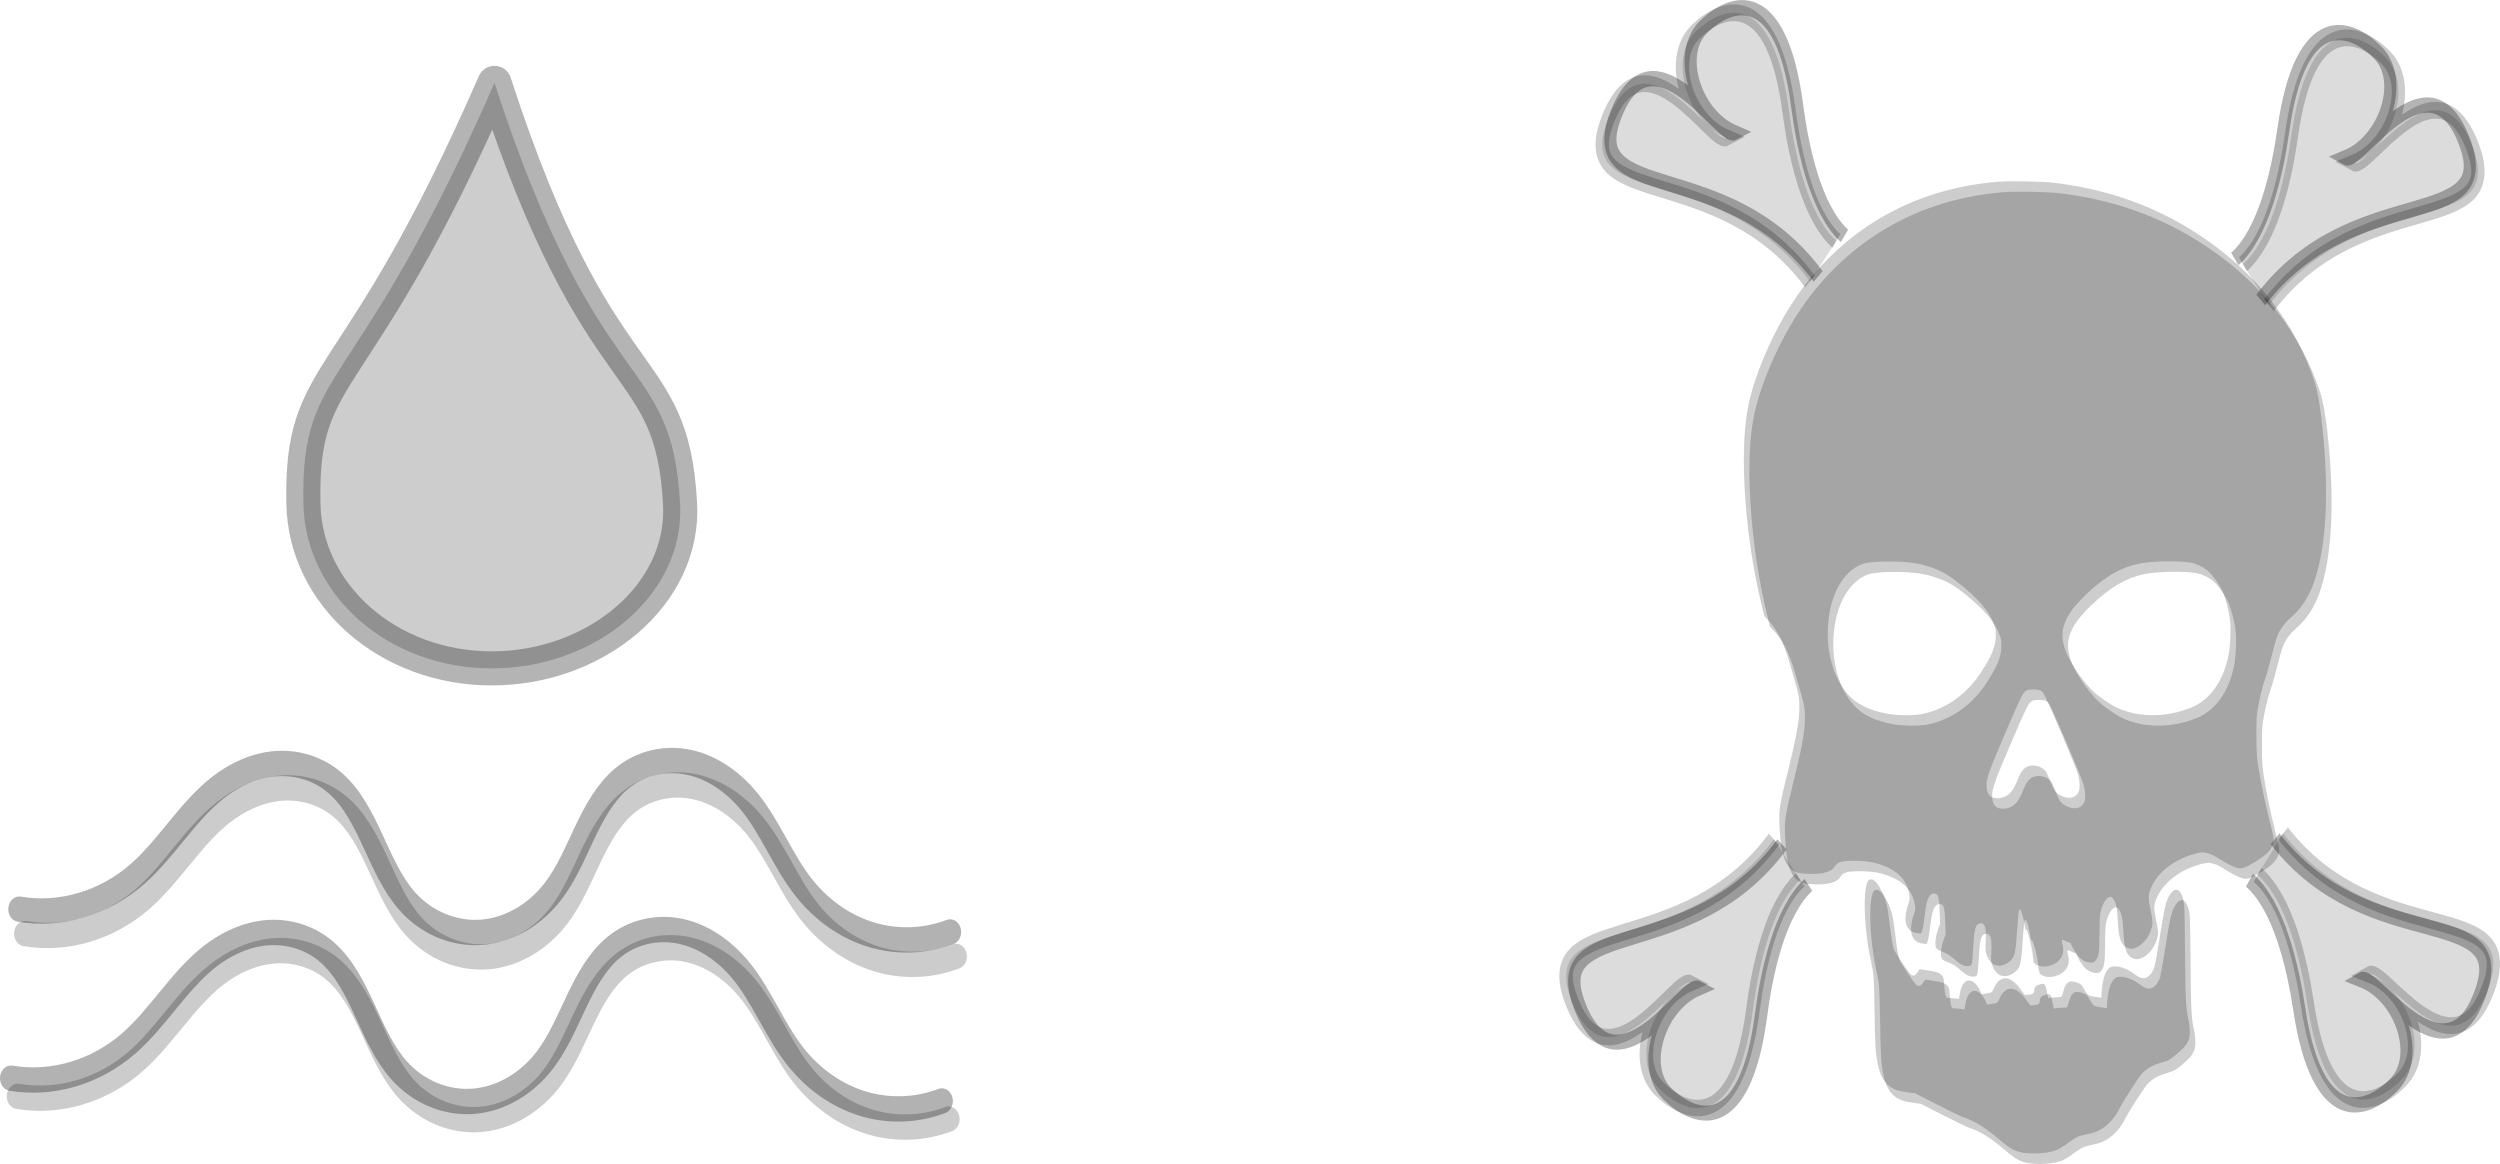
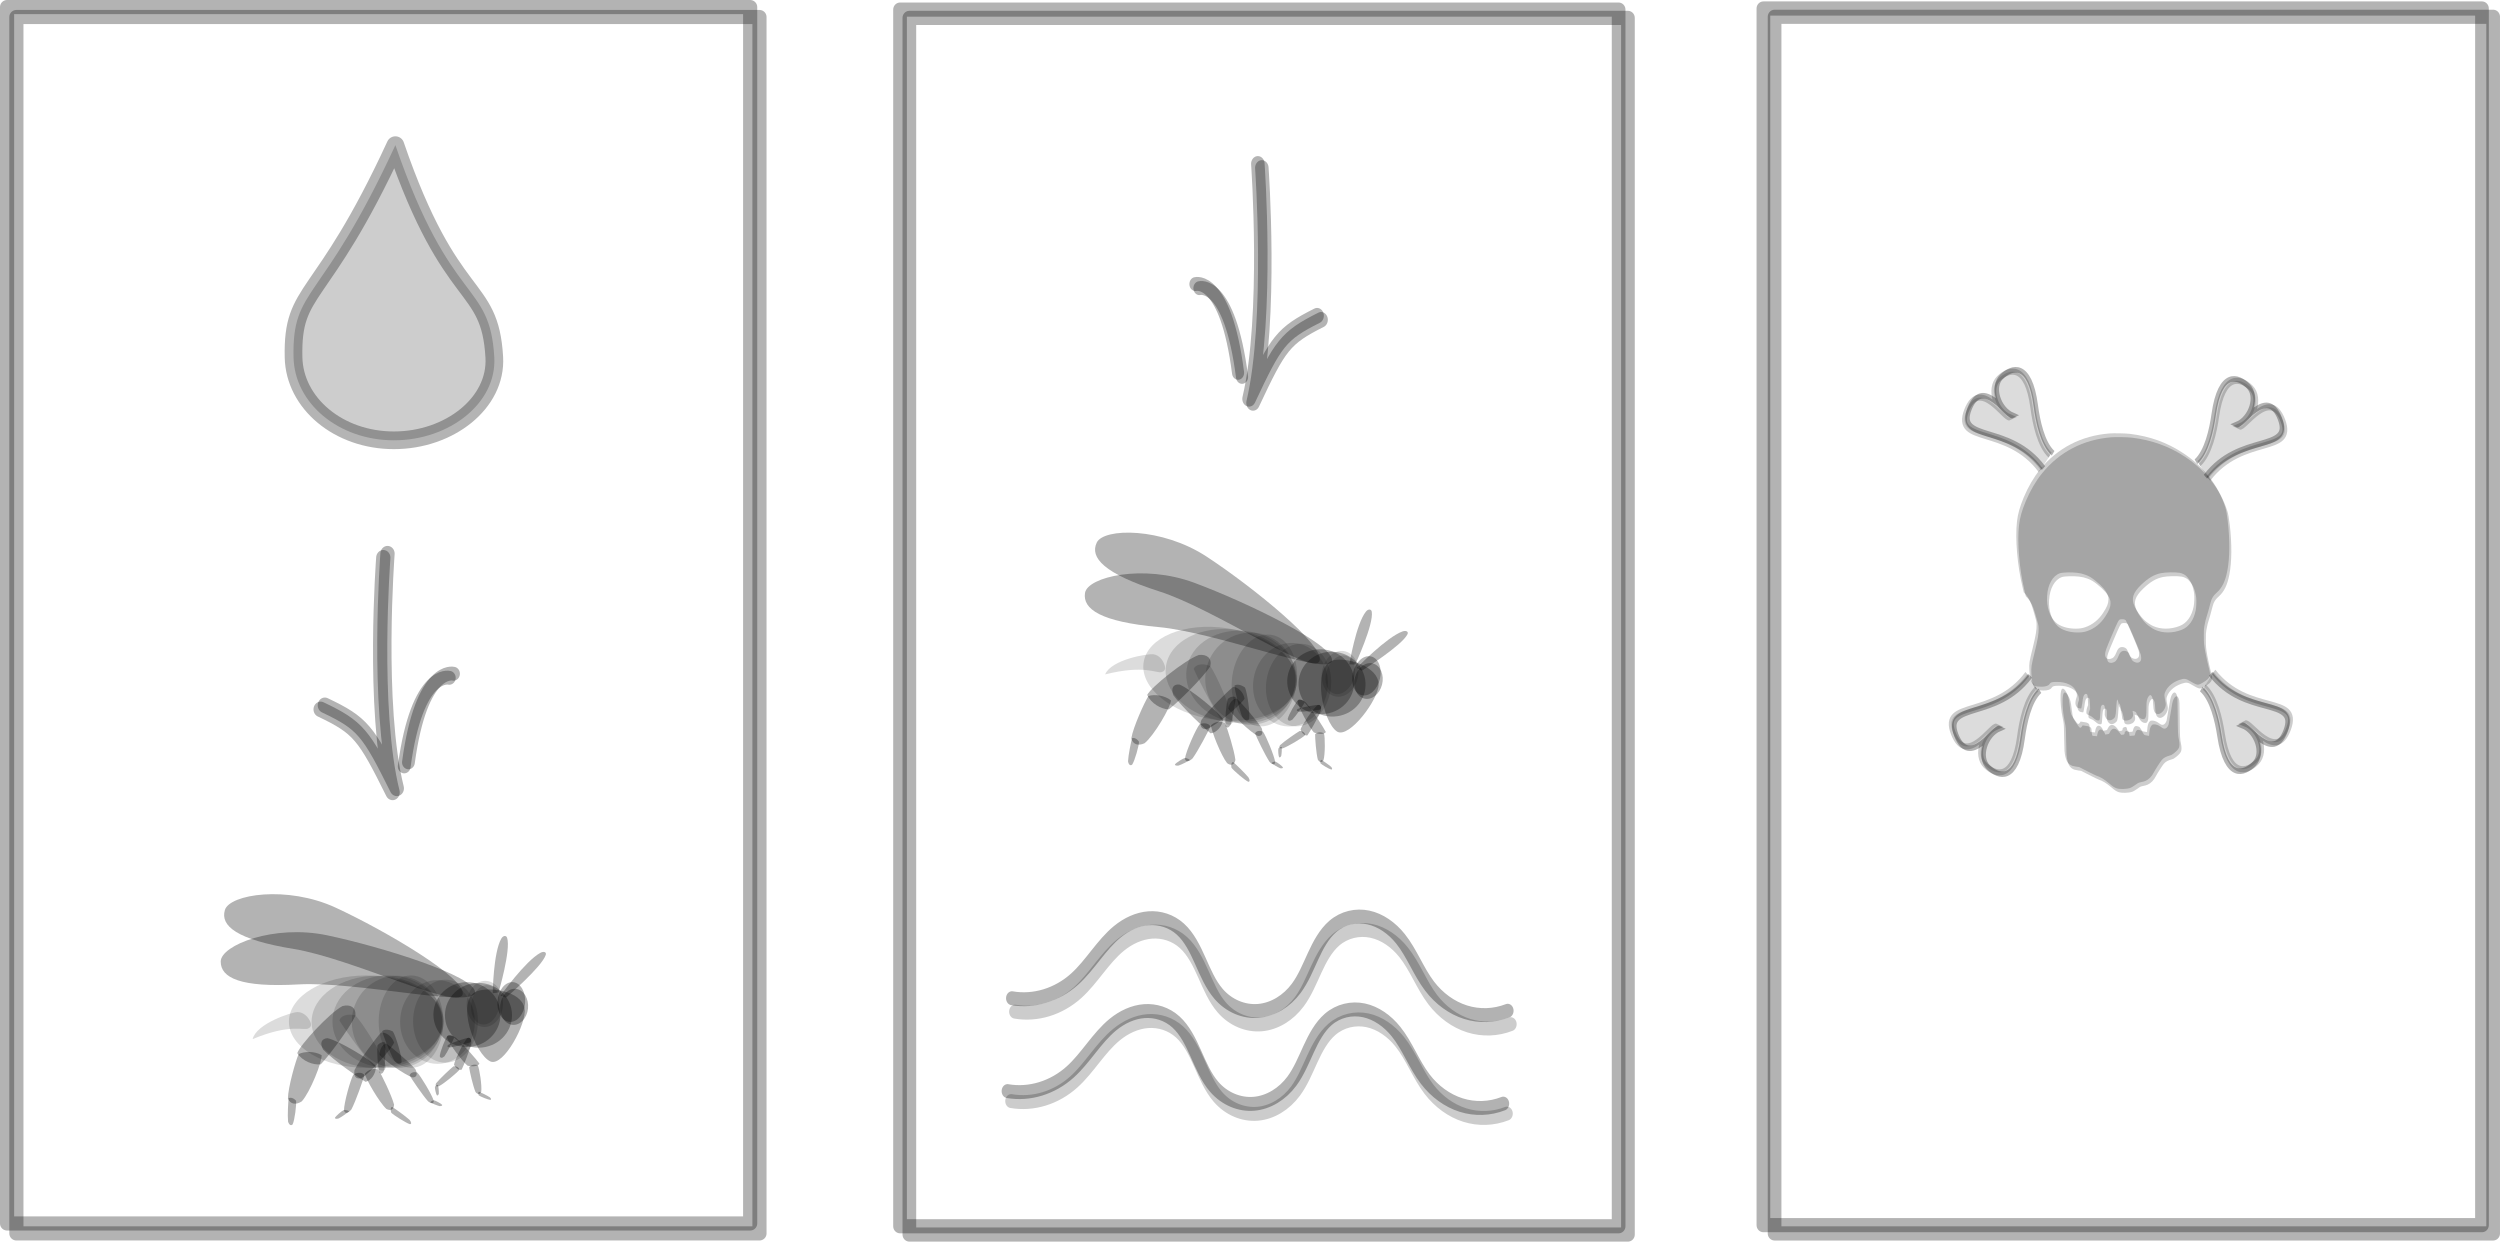
- <svg xmlns="http://www.w3.org/2000/svg" xmlns:xlink="http://www.w3.org/1999/xlink" width="254.946" height="118.697" viewBox="0 0 67.454 31.405" version="1.1" id="svg28490">
+ <svg xmlns="http://www.w3.org/2000/svg" xmlns:xlink="http://www.w3.org/1999/xlink" width="696.8" height="346.061" viewBox="0 0 184.362 91.562" version="1.1" id="svg28490">
  <defs id="defs28487">
    </defs>
-   <g id="layer1" transform="translate(-24.04508,-33.66409)">
-     <path id="path28728" style="fill:#000000;fill-opacity:0.198;stroke:#000000;stroke-width:0.92;stroke-linecap:round;stroke-linejoin:round;stroke-miterlimit:4;stroke-dasharray:none;stroke-opacity:0.296;paint-order:stroke fill markers" d="m 42.395,47.255 c 0.132,2.45 -2.275,4.443 -5.082,4.443 -2.807,0 -5.034,-1.99 -5.082,-4.443 -0.074,-3.821 1.404,-2.755 5.156,-11.355 2.825,8.714 4.785,7.23 5.007,11.355 z" />
-     <g id="g50287" transform="translate(0.7937502,-9.260417)">
+   <g id="layer1" transform="translate(163.8483,20.64972)">
+     <path id="path28728" style="fill:#000000;fill-opacity:0.198;stroke:#000000;stroke-width:1.303;stroke-linecap:round;stroke-linejoin:round;stroke-miterlimit:4;stroke-dasharray:none;stroke-opacity:0.296;paint-order:stroke fill markers" d="m -127.397,5.698 c 0.193,3.376 -3.314,6.122 -7.402,6.122 -4.088,0 -7.332,-2.741 -7.402,-6.122 -0.108,-5.264 2.044,-3.795 7.51,-15.644 4.114,12.005 6.97,9.961 7.294,15.644 z" />
+     <g id="g50287" transform="matrix(1.455794,0,0,1.501827,-123.8322,-48.34225)">
      <g id="g50456" transform="matrix(0.7289805,0,0,0.8362074,7.18496,9.763465)">
        <path style="fill:none;stroke:#000000;stroke-width:0.818;stroke-linecap:round;stroke-linejoin:miter;stroke-miterlimit:4;stroke-dasharray:none;stroke-opacity:0.203" d="m 22.969,69.781 c 1.526,0.224 3.137,-0.193 4.363,-1.128 1.077,-0.821 1.846,-2.003 2.959,-2.775 0.642,-0.445 1.396,-0.743 2.177,-0.793 0.78,-0.049 1.585,0.16 2.205,0.636 0.619,0.474 1.02,1.171 1.385,1.86 0.364,0.689 0.718,1.402 1.274,1.948 0.721,0.706 1.757,1.068 2.763,0.996 1.006,-0.072 1.97,-0.57 2.634,-1.329 0.488,-0.558 0.813,-1.236 1.168,-1.887 0.355,-0.651 0.761,-1.299 1.36,-1.738 0.701,-0.513 1.624,-0.687 2.479,-0.532 0.855,0.155 1.638,0.623 2.235,1.254 0.788,0.833 1.254,1.925 2.021,2.778 0.662,0.736 1.542,1.275 2.499,1.53 0.957,0.255 1.988,0.225 2.928,-0.085" id="path30166" />
        <path style="fill:none;stroke:#000000;stroke-width:0.818;stroke-linecap:round;stroke-linejoin:miter;stroke-miterlimit:4;stroke-dasharray:none;stroke-opacity:0.301" d="m 22.755,68.993 c 1.526,0.224 3.137,-0.193 4.363,-1.128 1.077,-0.821 1.846,-2.003 2.959,-2.775 0.642,-0.445 1.396,-0.743 2.177,-0.793 0.78,-0.049 1.585,0.16 2.205,0.636 0.619,0.474 1.02,1.171 1.385,1.86 0.364,0.689 0.718,1.402 1.274,1.948 0.721,0.706 1.757,1.068 2.763,0.996 1.006,-0.072 1.97,-0.57 2.634,-1.329 0.488,-0.558 0.813,-1.236 1.168,-1.887 0.355,-0.651 0.761,-1.299 1.36,-1.738 0.701,-0.513 1.624,-0.687 2.479,-0.532 0.855,0.155 1.638,0.623 2.235,1.254 0.788,0.833 1.254,1.925 2.021,2.778 0.662,0.736 1.542,1.275 2.499,1.53 0.957,0.255 1.988,0.225 2.928,-0.085" id="path28584" />
        <use x="0" y="0" xlink:href="#path28584" id="use28704" transform="translate(-0.306584,5.453258)" width="100%" height="100%" style="stroke-width:1.2;stroke-miterlimit:4;stroke-dasharray:none" />
        <path style="fill:none;stroke:#010101;stroke-width:0.818;stroke-linecap:round;stroke-linejoin:miter;stroke-miterlimit:4;stroke-dasharray:none;stroke-opacity:0" d="m 22.565,69.057 c 1.526,0.224 3.137,-0.193 4.363,-1.128 1.077,-0.821 1.846,-2.003 2.959,-2.775 0.642,-0.445 1.396,-0.743 2.177,-0.793 0.78,-0.049 1.585,0.16 2.205,0.636 0.619,0.474 1.02,1.171 1.385,1.86 0.364,0.689 0.718,1.402 1.274,1.948 0.721,0.706 1.757,1.068 2.763,0.996 1.006,-0.072 1.97,-0.57 2.634,-1.329 0.488,-0.558 0.813,-1.236 1.168,-1.887 0.355,-0.651 0.761,-1.299 1.36,-1.738 0.701,-0.513 1.624,-0.687 2.479,-0.532 0.855,0.155 1.638,0.623 2.235,1.254 0.788,0.833 1.254,1.925 2.021,2.778 0.662,0.736 1.542,1.275 2.499,1.53 0.957,0.255 1.988,0.225 2.928,-0.085" id="path31110" />
        <path style="fill:none;stroke:#000000;stroke-width:0.818;stroke-linecap:round;stroke-linejoin:miter;stroke-miterlimit:4;stroke-dasharray:none;stroke-opacity:0.203" d="m 22.699,75.032 c 1.526,0.224 3.137,-0.193 4.363,-1.128 1.077,-0.821 1.846,-2.003 2.959,-2.775 0.642,-0.445 1.396,-0.743 2.177,-0.793 0.78,-0.049 1.585,0.16 2.205,0.636 0.619,0.474 1.02,1.171 1.385,1.86 0.364,0.689 0.718,1.402 1.274,1.948 0.721,0.706 1.757,1.068 2.763,0.996 1.006,-0.072 1.97,-0.57 2.634,-1.329 0.488,-0.558 0.813,-1.236 1.168,-1.887 0.355,-0.651 0.761,-1.299 1.36,-1.738 0.701,-0.513 1.624,-0.687 2.479,-0.532 0.855,0.155 1.638,0.623 2.235,1.254 0.788,0.833 1.254,1.925 2.021,2.778 0.662,0.736 1.542,1.275 2.499,1.53 0.957,0.255 1.988,0.225 2.928,-0.085" id="path31116" />
      </g>
    </g>
-     <g id="g50385" transform="matrix(0.3724308,0,0,0.4975957,66.13577,19.27249)">
+     <g id="g50385" transform="matrix(0.3724308,0,0,0.4975957,-20.11839,-7.979593)">
      <g id="g46080" transform="matrix(0.8270025,-0.1242588,0.1157931,0.7808266,-10.915,8.013279)">
        <path style="fill:none;stroke:#000000;stroke-width:1.051;stroke-linecap:butt;stroke-linejoin:miter;stroke-miterlimit:4;stroke-dasharray:none;stroke-opacity:0.296" d="M 28.736,50.549 C 22.083,40.9 8.959,42.593 12.959,36.784 c 4,-5.81 8.774,3.151 9.965,2.856 -3.177,-1.674 -4.259,-6.135 -1.627,-7.606 2.632,-1.472 7.048,-1.863 7.263,6.622 0.075,2.971 0.597,7.288 2.818,9.498" id="path42988" />
        <path style="fill:#000000;fill-opacity:0.14;stroke:#000000;stroke-width:1.151;stroke-linecap:butt;stroke-linejoin:miter;stroke-miterlimit:4;stroke-dasharray:none;stroke-opacity:0.2" d="M 27.987,50.783 C 21.334,41.133 8.211,42.827 12.211,37.017 c 4,-5.81 8.774,3.151 9.965,2.856 -3.177,-1.674 -4.259,-6.135 -1.627,-7.606 2.632,-1.472 7.048,-1.863 7.263,6.622 0.075,2.971 0.597,7.288 2.818,9.498" id="path45392" />
      </g>
      <g id="g46086" transform="matrix(-0.8253571,-0.1348884,-0.1256986,0.7792731,80.8424,9.674796)">
        <path style="fill:none;stroke:#000000;stroke-width:1.051;stroke-linecap:butt;stroke-linejoin:miter;stroke-miterlimit:4;stroke-dasharray:none;stroke-opacity:0.296" d="M 28.736,50.549 C 22.083,40.9 8.959,42.593 12.959,36.784 c 4,-5.81 8.774,3.151 9.965,2.856 -3.177,-1.674 -4.259,-6.135 -1.627,-7.606 2.632,-1.472 7.048,-1.863 7.263,6.622 0.075,2.971 0.597,7.288 2.818,9.498" id="path46082" />
        <path style="fill:#000000;fill-opacity:0.14;stroke:#000000;stroke-width:1.151;stroke-linecap:butt;stroke-linejoin:miter;stroke-miterlimit:4;stroke-dasharray:none;stroke-opacity:0.2" d="M 27.987,50.783 C 21.334,41.133 8.211,42.827 12.211,37.017 c 4,-5.81 8.774,3.151 9.965,2.856 -3.177,-1.674 -4.259,-6.135 -1.627,-7.606 2.632,-1.472 7.048,-1.863 7.263,6.622 0.075,2.971 0.597,7.288 2.818,9.498" id="path46084" />
      </g>
      <g id="g46092" transform="matrix(-0.8236922,0.1452034,-0.134995,-0.7776352,82.30011,109.5423)">
        <path style="fill:none;stroke:#000000;stroke-width:1.051;stroke-linecap:butt;stroke-linejoin:miter;stroke-miterlimit:4;stroke-dasharray:none;stroke-opacity:0.296" d="M 28.736,50.549 C 22.083,40.9 8.959,42.593 12.959,36.784 c 4,-5.81 8.774,3.151 9.965,2.856 -3.177,-1.674 -4.259,-6.135 -1.627,-7.606 2.632,-1.472 7.048,-1.863 7.263,6.622 0.075,2.971 0.597,7.288 2.818,9.498" id="path46088" />
        <path style="fill:#000000;fill-opacity:0.14;stroke:#000000;stroke-width:1.151;stroke-linecap:butt;stroke-linejoin:miter;stroke-miterlimit:4;stroke-dasharray:none;stroke-opacity:0.2" d="M 27.987,50.783 C 21.334,41.133 8.211,42.827 12.211,37.017 c 4,-5.81 8.774,3.151 9.965,2.856 -3.177,-1.674 -4.259,-6.135 -1.627,-7.606 2.632,-1.472 7.048,-1.863 7.263,6.622 0.075,2.971 0.597,7.288 2.818,9.498" id="path46090" />
      </g>
      <g id="g46098" transform="matrix(0.9837868,0.1418609,0.1377453,-0.8914358,-15.78604,123.0849)">
        <path style="fill:none;stroke:#000000;stroke-width:0.902;stroke-linecap:butt;stroke-linejoin:miter;stroke-miterlimit:4;stroke-dasharray:none;stroke-opacity:0.296" d="M 24.26,58.129 C 18.709,49.721 7.659,51.275 11.052,46.169 c 3.394,-5.106 7.367,2.709 8.371,2.444 -2.665,-1.448 -3.554,-5.346 -1.332,-6.648 2.221,-1.302 5.939,-1.669 6.079,5.755 0.049,2.599 0.467,6.375 2.325,8.296" id="path46094" />
        <path style="fill:#000000;fill-opacity:0.14;stroke:#000000;stroke-width:0.988;stroke-linecap:butt;stroke-linejoin:miter;stroke-miterlimit:4;stroke-dasharray:none;stroke-opacity:0.2" d="M 23.629,58.338 C 18.078,49.93 7.028,51.484 10.421,46.378 c 3.394,-5.106 7.367,2.709 8.371,2.444 -2.665,-1.448 -3.554,-5.346 -1.332,-6.648 2.221,-1.302 5.939,-1.669 6.079,5.755 0.049,2.599 0.467,6.375 2.325,8.296" id="path46096" />
      </g>
      <g transform="matrix(0.00412023,0,0,-0.00412081,13.71358,92.04592)" fill="#000000" stroke="none" id="g44918" style="fill:#000000;fill-opacity:0.196">
        <path d="M 4481,12790 C 3125,12709 1982,12266 1145,11494 843,11216 570,10865 357,10483 171,10147 78,9900 36,9625 -58,9005 51,8043 306,7250 l 56,-176 77,-60 c 42,-33 104,-95 138,-137 116,-144 174,-261 313,-632 80,-211 83,-224 88,-320 9,-195 -35,-391 -193,-870 -160,-484 -170,-534 -154,-765 28,-409 124,-569 359,-600 41,-5 136,-9 210,-9 219,0 349,33 406,103 46,55 117,70 339,70 244,1 439,-30 620,-99 204,-76 329,-206 350,-361 6,-44 3,-59 -19,-103 -36,-70 -58,-173 -50,-227 14,-96 87,-153 205,-162 l 69,-5 20,45 c 10,24 26,91 35,149 35,227 60,290 130,323 33,16 41,16 74,4 31,-12 38,-20 49,-63 7,-28 16,-114 19,-192 l 6,-142 -38,-78 c -28,-58 -39,-95 -42,-145 -8,-97 2,-108 124,-142 77,-21 118,-40 191,-87 138,-90 180,-105 278,-100 44,2 54,31 65,186 20,271 33,327 83,361 33,21 82,21 106,-1 36,-32 43,-79 36,-221 -7,-124 -6,-136 15,-176 73,-146 222,-186 381,-101 107,57 125,99 147,338 23,244 34,330 43,349 10,18 10,18 28,0 20,-21 53,-115 72,-204 7,-38 16,-56 24,-53 25,9 104,-224 119,-353 10,-81 24,-100 92,-120 111,-32 291,3 372,73 69,59 85,119 55,207 -9,27 -13,51 -8,56 5,5 33,0 64,-12 30,-11 63,-21 73,-21 12,-1 28,-20 44,-51 14,-28 51,-75 82,-106 68,-68 154,-105 243,-105 49,0 61,4 87,29 56,54 64,96 67,351 2,201 5,238 23,296 34,107 107,189 170,189 37,0 85,-59 105,-129 9,-34 21,-123 26,-199 15,-231 55,-310 175,-347 162,-50 406,131 431,319 5,32 -3,76 -30,173 -42,153 -44,200 -12,268 112,232 431,419 840,491 59,10 96,11 141,4 81,-13 103,-21 285,-102 85,-39 190,-79 234,-90 101,-26 143,-18 315,57 213,94 305,158 342,240 27,58 24,86 -26,230 -68,197 -150,473 -189,635 -64,269 -70,323 -71,580 0,206 3,247 22,335 33,150 85,308 136,415 25,52 75,185 111,294 37,110 82,228 101,262 53,94 124,165 249,248 260,173 414,410 511,789 119,464 125,1094 19,1787 -35,229 -76,400 -118,498 -339,788 -1036,1457 -2026,1946 -770,380 -1594,603 -2555,691 -201,19 -777,27 -984,15 z M 2920,7779 c 157,-14 269,-34 413,-74 165,-45 282,-97 462,-205 342,-206 520,-362 602,-528 33,-66 37,-81 36,-150 -1,-145 -67,-269 -263,-491 -216,-247 -510,-422 -853,-510 -146,-38 -283,-53 -472,-52 -387,1 -738,84 -942,222 -290,197 -453,560 -422,945 33,420 265,732 617,826 122,32 552,41 822,17 z m 4930,-1 c 100,-12 215,-51 297,-99 85,-50 219,-188 275,-285 57,-97 112,-257 129,-373 18,-126 7,-333 -24,-453 -92,-353 -333,-604 -674,-703 -435,-127 -908,-127 -1283,1 -120,41 -327,148 -429,221 -164,118 -357,322 -451,477 -174,287 -89,495 325,791 337,240 612,360 942,410 215,33 684,40 893,13 z M 5202,6099 c 21,-5 49,-20 63,-32 48,-43 593,-1001 621,-1092 25,-82 28,-164 7,-205 -51,-99 -205,-116 -360,-40 -66,32 -90,63 -158,200 -15,30 -39,70 -52,87 -58,75 -211,112 -327,79 -75,-22 -128,-75 -185,-185 -77,-148 -153,-208 -292,-230 -71,-12 -151,0 -189,27 -36,26 -60,80 -60,133 0,102 44,195 315,669 302,527 330,569 398,589 44,13 174,13 219,0 z" id="path44914" style="fill:#000000;fill-opacity:0.196" />
        <path d="m 2199,3600 c -33,-19 -61,-109 -68,-220 -15,-242 25,-562 105,-840 54,-188 55,-202 64,-650 5,-234 13,-465 19,-515 42,-332 144,-479 379,-540 35,-9 121,-22 190,-29 l 127,-12 395,-151 c 217,-83 420,-156 450,-163 184,-43 386,-135 605,-276 172,-111 246,-147 354,-175 157,-40 479,-34 659,12 42,11 118,42 171,71 176,96 224,117 296,128 174,28 204,34 275,57 151,49 297,160 387,297 56,85 323,397 385,450 91,78 191,121 379,161 96,20 117,29 225,95 131,79 195,134 227,195 29,54 28,163 -2,265 -48,167 -54,247 -61,895 -7,637 -9,655 -52,740 -59,113 -159,103 -242,-24 -50,-76 -74,-159 -155,-544 -39,-186 -79,-353 -87,-370 -72,-141 -183,-183 -310,-116 -32,17 -75,39 -96,50 -84,43 -191,72 -275,73 -75,1 -85,-1 -125,-29 -29,-20 -52,-48 -71,-86 -29,-58 -56,-181 -57,-258 0,-40 -2,-43 -22,-38 -13,3 -57,9 -98,12 -103,9 -123,19 -172,84 -23,31 -51,64 -63,73 -29,25 -154,52 -198,44 -47,-9 -89,-52 -111,-113 -35,-98 -30,-93 -88,-93 -29,0 -83,-3 -119,-6 l -66,-7 -13,54 c -32,132 -47,147 -132,128 -69,-15 -98,-37 -98,-72 0,-46 -22,-61 -98,-65 l -69,-4 -80,81 c -182,185 -359,186 -468,3 -32,-54 -24,-51 -162,-68 l -51,-6 -20,38 c -26,51 -87,109 -134,129 -110,45 -199,-20 -230,-169 l -13,-59 -80,7 c -44,3 -94,6 -112,6 -28,0 -33,5 -46,43 -9,23 -18,80 -21,126 -3,50 -12,93 -21,107 -24,36 -88,64 -173,74 -42,5 -113,14 -157,19 l -80,10 -36,-39 c -46,-51 -78,-58 -123,-31 -34,21 -253,264 -289,321 -24,38 -52,157 -82,350 -37,244 -65,321 -162,458 -72,102 -149,144 -204,112 z" id="path44916" style="fill:#000000;fill-opacity:0.196" />
      </g>
      <use x="0" y="0" xlink:href="#g44918" id="use49381" transform="translate(-0.4034197,-0.5662668)" width="100%" height="100%" />
    </g>
+     <rect style="fill:none;fill-opacity:0.25;stroke:#000000;stroke-width:1.043;stroke-linecap:round;stroke-linejoin:round;stroke-miterlimit:4;stroke-dasharray:none;stroke-opacity:0.298;paint-order:stroke fill markers" id="rect38048" width="54.799" height="89.702" x="-163.327" y="-20.128" />
+     <use x="0" y="0" xlink:href="#rect38048" id="use38212" transform="matrix(0.9670065,0,0,1.000212,60.46353,0.1905225)" width="100%" height="100%" />
+     <use x="0" y="0" xlink:href="#use38212" id="use38214" transform="translate(63.66789,-0.08109155)" width="100%" height="100%" />
+     <g id="g184854" transform="matrix(0.6065725,0,0,-0.4641327,-17.32645,32.17007)">
+       <g id="g38022" transform="matrix(2.436491,0,0,3.459103,-249.3495,-169.201)">
+         <path style="fill:none;fill-opacity:0.25;stroke:#000000;stroke-width:0.712;stroke-linecap:round;stroke-linejoin:round;stroke-miterlimit:4;stroke-dasharray:none;stroke-opacity:0.298" d="m 19.197,49.231 c 1.897,-0.83 2.158,-1.161 3.591,-3.815 -1.035,3.825 -0.464,10.78 -0.464,10.78" id="path33992" />
+         <path style="fill:none;stroke:#000000;stroke-width:0.638;stroke-linecap:round;stroke-linejoin:round;stroke-miterlimit:4;stroke-dasharray:none;stroke-opacity:0.298" d="m 23.368,46.611 c 0.655,4.46 2.249,4.07 2.249,4.07" id="path34586" />
+       </g>
+       <use x="0" y="0" xlink:href="#g38022" id="use67078" transform="translate(0.5128241,0.6471581)" width="100%" height="100%" />
+     </g>
+     <g id="g185188" transform="matrix(-0.9144043,0,0,-0.6475043,-348.4446,28.75924)">
+       <g id="g185194" transform="matrix(0.6272518,0,0,0.7177912,-181.3526,39.10293)">
+         <g id="g185184" transform="matrix(2.436491,0,0,3.459103,-249.3495,-169.201)">
+           <path style="fill:none;fill-opacity:0.25;stroke:#000000;stroke-width:0.712;stroke-linecap:round;stroke-linejoin:round;stroke-miterlimit:4;stroke-dasharray:none;stroke-opacity:0.298" d="m 19.197,49.231 c 1.897,-0.83 2.158,-1.161 3.591,-3.815 -1.035,3.825 -0.464,10.78 -0.464,10.78" id="path185180" />
+           <path style="fill:none;stroke:#000000;stroke-width:0.638;stroke-linecap:round;stroke-linejoin:round;stroke-miterlimit:4;stroke-dasharray:none;stroke-opacity:0.298" d="m 23.368,46.611 c 0.655,4.46 2.249,4.07 2.249,4.07" id="path185182" />
+         </g>
+         <use x="0" y="0" xlink:href="#g38022" id="use185186" transform="translate(0.5128241,0.6471581)" width="100%" height="100%" />
+       </g>
+     </g>
+     <use x="0" y="0" xlink:href="#rect38048" id="use185328" transform="translate(0.6870642,0.7338334)" width="100%" height="100%" />
+     <use x="0" y="0" xlink:href="#use38212" id="use185330" transform="translate(0.6870642,0.6115274)" width="100%" height="100%" />
+     <use x="0" y="0" xlink:href="#use38214" id="use185332" transform="translate(0.8244722,0.6115274)" width="100%" height="100%" />
+     <g id="use33534" transform="matrix(2.050977,0,0,1.972829,-186.8578,-65.75762)">
+       <path id="path51607" style="fill:#000000;fill-opacity:0.298;stroke-width:0.176;stroke-linecap:round;stroke-linejoin:round" d="m 28.935,59.991 0.209,-0.027 c 0,0 0.451,-1.588 0.309,-2.042 -0.033,-0.104 -0.143,-0.09 -0.209,0.027 -0.287,0.509 -0.309,2.042 -0.309,2.042 z" />
+       <path id="path51609" style="fill:#000000;fill-opacity:0.298;stroke-width:0.176;stroke-linecap:round;stroke-linejoin:round" d="m 29.216,60.083 0.194,0.075 c 0,0 1.294,-1.147 1.432,-1.601 0.032,-0.105 -0.071,-0.144 -0.194,-0.075 -0.537,0.3 -1.432,1.601 -1.432,1.601 z" />
+       <path id="path51611" style="fill:#000000;fill-opacity:0.298;stroke-width:0.047;stroke-linejoin:bevel" d="m 27.852,60.043 c -0.169,0.59 -3.984,-1.352 -6.067,-1.705 -2.063,-0.35 -2.65,-0.866 -2.48,-1.457 0.169,-0.59 2.236,-0.928 3.982,-0.089 1.79,0.86 4.735,2.661 4.566,3.251 z" />
+       <g id="g51619" transform="matrix(0.1234651,-0.1151474,0.1156058,0.1460286,-1.936278,50.78608)" style="fill:#000000;fill-opacity:0.298">
+         <path id="path51613" style="fill:#000000;fill-opacity:0.298;stroke-width:0.184;stroke-linejoin:bevel" d="m 76.012,134.48 c -1.031,-0.723 -1.999,-0.398 -2.313,1.108 0.241,2.724 2.053,8.894 2.674,10.358 1.066,0.503 2.782,0.241 3.903,-0.953 0.008,-1.574 -2.688,-8.628 -4.264,-10.513 z" />
+         <path id="path51615" style="fill:#000000;fill-opacity:0.298;stroke-width:0.135;stroke-linejoin:bevel" d="m 76.116,152.673 c 0.384,0.878 1.121,1.117 1.888,0.377 0.872,-1.697 2.041,-6.101 2.197,-7.23 -0.489,-0.765 -1.678,-1.372 -2.84,-1.17 -0.598,0.915 -1.538,6.226 -1.245,8.024 z" />
+         <path id="path51617" style="fill:#000000;fill-opacity:0.298;stroke-width:0.062;stroke-linejoin:bevel" d="m 77.954,158.026 c 0.293,0.219 0.525,-0.006 0.538,-0.681 -0.181,-1.149 -0.912,-3.639 -1.134,-4.213 -0.293,-0.121 -0.717,0.143 -0.949,0.756 0.067,0.677 1.061,3.469 1.544,4.139 z" />
+       </g>
+       <g id="g51631" transform="matrix(-0.08946625,0.1017035,0.09938224,0.09631102,19.79813,41.10127)" style="fill:#000000;fill-opacity:0.298">
+         <g id="g51627" transform="translate(2.942308,-12.11538)" style="fill:#000000;fill-opacity:0.298">
+           <path id="path51621" style="fill:#000000;fill-opacity:0.298;stroke-width:0.167;stroke-linejoin:bevel" d="m 81.84,151.408 c -0.729,0.762 -1.6,0.499 -2.144,-0.954 -0.307,-2.671 0.059,-8.791 0.305,-10.253 0.799,-0.549 2.285,-0.388 3.446,0.715 0.301,1.536 -0.64,8.566 -1.608,10.492 z" />
+           <path id="path51623" style="fill:#000000;fill-opacity:0.298;stroke-width:0.119;stroke-linejoin:bevel" d="m 82.568,159.692 c 0.557,0.531 1.047,0.221 1.16,-1.009 -0.213,-2.183 -1.351,-7.063 -1.72,-8.212 -0.568,-0.351 -1.447,-0.054 -1.988,0.964 0.047,1.269 1.671,6.817 2.548,8.257 z" />
+           <path id="path51625" style="fill:#000000;fill-opacity:0.298;stroke-width:0.108;stroke-linejoin:bevel" d="m 87.036,144.091 c 0.102,0.627 -0.425,0.858 -1.466,0.431 -1.611,-1.06 -4.834,-3.915 -5.534,-4.661 0.046,-0.561 0.786,-1.081 1.904,-1.055 0.981,0.56 4.455,4.047 5.096,5.285 z" />
+         </g>
+         <path id="path51629" style="fill:#000000;fill-opacity:0.298;stroke-width:0.044;stroke-linejoin:bevel" d="m 84.765,149.967 c 0.133,0.164 0.415,0.076 0.728,-0.29 0.371,-0.653 0.91,-2.12 0.992,-2.467 -0.176,-0.11 -0.628,-0.03 -1.084,0.268 -0.25,0.379 -0.716,2.05 -0.636,2.488 z" />
+       </g>
+       <g id="g51641" transform="matrix(0.1415677,0.06454895,-0.07641754,0.1291483,25.54517,37.5786)" style="fill:#000000;fill-opacity:0.298">
+         <path id="path51633" style="fill:#000000;fill-opacity:0.298;stroke-width:0.068;stroke-linejoin:bevel" d="m 90.073,143.472 c -0.117,0.457 0.143,0.643 0.743,0.364 0.969,-0.724 2.982,-2.711 3.432,-3.235 0.031,-0.413 -0.314,-0.819 -0.916,-0.836 -0.582,0.378 -2.792,2.82 -3.259,3.706 z" />
+         <path id="path51635" style="fill:#000000;fill-opacity:0.298;stroke-width:0.108;stroke-linejoin:bevel" d="m 93.069,140.077 c 0.317,-0.551 0.871,-0.396 1.408,0.593 0.578,1.84 1.271,6.089 1.342,7.11 -0.391,0.406 -1.293,0.341 -2.143,-0.386 -0.406,-1.054 -0.894,-5.952 -0.608,-7.316 z" />
+         <path id="path51637" style="fill:#000000;fill-opacity:0.298;stroke-width:0.085;stroke-linejoin:bevel" d="m 93.328,153.798 c -0.451,0.465 -0.848,0.384 -0.942,-0.366 0.17,-1.428 1.086,-4.774 1.383,-5.586 0.46,-0.355 1.173,-0.373 1.612,0.144 -0.036,0.812 -1.345,4.694 -2.054,5.807 z" />
+         <path id="path51639" style="fill:#000000;fill-opacity:0.298;stroke-width:0.036;stroke-linejoin:bevel" d="m 94.026,156.105 c 0.19,0.019 0.281,-0.185 0.189,-0.562 -0.267,-0.571 -1.027,-1.692 -1.231,-1.932 -0.175,0.034 -0.364,0.327 -0.399,0.745 0.136,0.35 1.083,1.547 1.441,1.749 z" />
+       </g>
+       <path id="path51643" style="fill:#000000;fill-opacity:0.137;stroke-width:0.031;stroke-linejoin:bevel" d="m 22.332,60.969 c 0.063,0.107 0.135,0.264 -0.033,0.342 -0.179,0.083 -0.635,-0.192 -1.996,0.395 0.132,-0.581 1.411,-1.013 1.619,-1.01 0.208,0.004 0.35,0.171 0.41,0.273 z" />
+       <g id="g51655" transform="matrix(0.1775332,0,0,0.1608351,10.75612,41.12259)" style="fill:#000000;fill-opacity:0.137">
+         <ellipse style="fill:#000000;fill-opacity:0.137;stroke-width:0.277;stroke-linejoin:bevel" id="ellipse51645" cx="76.773" cy="123.923" rx="15.65" ry="10.731" />
+         <ellipse style="fill:#000000;fill-opacity:0.137;stroke-width:0.254;stroke-linejoin:bevel" id="ellipse51647" cx="78.945" cy="123.984" rx="13.233" ry="10.731" />
+         <ellipse style="fill:#000000;fill-opacity:0.137;stroke-width:0.234;stroke-linejoin:bevel" id="ellipse51649" cx="81.178" cy="123.923" rx="11.245" ry="10.731" />
+         <ellipse style="fill:#000000;fill-opacity:0.137;stroke-width:0.212;stroke-linejoin:bevel" id="ellipse51651" cx="83.014" cy="123.984" rx="9.164" ry="10.731" />
+         <ellipse style="fill:#000000;fill-opacity:0.137;stroke-width:0.179;stroke-linejoin:bevel" id="ellipse51653" cx="85.86" cy="123.923" rx="6.563" ry="10.731" />
+       </g>
+       <g id="g51661" transform="matrix(0.1775332,0,0,0.1608351,8.53995,41.31942)" style="fill:#000000;fill-opacity:0.137">
+         <ellipse style="fill:#000000;fill-opacity:0.137;stroke-width:0.183;stroke-linejoin:bevel" id="ellipse51657" cx="103.697" cy="122.777" rx="7.573" ry="9.735" />
+         <ellipse style="fill:#000000;fill-opacity:0.137;stroke-width:0.17;stroke-linejoin:bevel" id="ellipse51659" cx="105.319" cy="122.589" rx="6.563" ry="9.641" />
+       </g>
+       <g id="g51667" transform="matrix(0.1775332,0,0,0.1608351,9.579955,41.12259)" style="fill:#000000;fill-opacity:0.298">
+         <ellipse style="fill:#000000;fill-opacity:0.298;stroke-width:0.308;stroke-linejoin:bevel" id="ellipse51663" cx="103.803" cy="122.279" rx="6.793" ry="7.529" />
+         <ellipse style="fill:#000000;fill-opacity:0.298;stroke-width:0.308;stroke-linejoin:bevel" id="ellipse51665" cx="106.139" cy="122.452" rx="6.793" ry="7.529" />
+       </g>
+       <path id="path51669" style="fill:#000000;fill-opacity:0.298;stroke-width:0.047;stroke-linejoin:bevel" d="m 28.3,59.956 c -0.003,0.61 -4.229,-0.418 -6.344,-0.294 -2.094,0.123 -2.804,-0.246 -2.801,-0.856 0.003,-0.61 1.913,-1.4 3.834,-0.978 1.969,0.433 5.314,1.518 5.311,2.128 z" />
+       <ellipse style="fill:#000000;fill-opacity:0.298;stroke-width:0.013;stroke-linejoin:bevel" id="ellipse51671" cx="-57.693" cy="34.4" rx="0.745" ry="0.498" transform="matrix(0.08115307,-0.9967016,0.9966404,0.08190185,0,0)" />
+       <ellipse style="fill:#000000;fill-opacity:0.298;stroke-width:0.012;stroke-linejoin:bevel" id="ellipse51673" cx="-56.329" cy="35.655" rx="0.675" ry="0.504" transform="matrix(0.1006824,-0.9949186,0.9921544,0.1250184,0,0)" />
+       <path id="path51675" style="fill:#000000;fill-opacity:0.298;stroke-width:0.023;stroke-linejoin:bevel" d="m 28.365,59.918 c 0.444,-0.174 1.602,-0.022 1.716,0.644 0.092,0.539 -0.753,2.18 -1.223,1.983 -0.572,-0.261 -1.282,-2.306 -0.493,-2.627 z" />
+       <ellipse style="fill:#000000;fill-opacity:0.137;stroke-width:0.016;stroke-linejoin:bevel" id="ellipse51677" cx="-56.182" cy="34.176" rx="0.862" ry="0.655" transform="matrix(0.09313842,-0.9956532,0.9914718,0.1303211,0,0)" />
+       <ellipse style="fill:#000000;fill-opacity:0.137;stroke-width:0.013;stroke-linejoin:bevel" id="ellipse51679" cx="-57.262" cy="36.406" rx="0.74" ry="0.508" transform="matrix(0.1319246,-0.9912597,0.9949233,0.100636,0,0)" />
+       <path id="path51681" style="fill:#000000;fill-opacity:0.137;stroke-width:0.031;stroke-linejoin:bevel" d="m 25.096,62.722 c -0.005,0.193 -0.159,0.228 -0.418,0.033 -0.381,-0.42 -1.105,-1.478 -1.256,-1.745 0.041,-0.164 0.268,-0.271 0.569,-0.191 0.236,0.23 0.996,1.493 1.106,1.903 z" />
+       <g id="g51689" transform="matrix(0.1467532,-0.09051074,0.09990769,0.1329501,0.2734332,50.05935)" style="fill:#000000;fill-opacity:0.298">
+         <path id="path51683" style="fill:#000000;fill-opacity:0.298;stroke-width:0.238;stroke-linejoin:bevel" d="m 71.867,127.241 c 1.583,0.501 2.111,1.766 0.945,3.289 -2.809,1.91 -10.27,4.919 -12.205,5.434 -1.403,-0.712 -2.639,-2.707 -2.47,-4.822 1.496,-1.258 10.565,-4.047 13.73,-3.901 z" />
+         <path id="path51685" style="fill:#000000;fill-opacity:0.298;stroke-width:0.195;stroke-linejoin:bevel" d="m 52.587,140.913 c -1.428,0.075 -2.307,-0.697 -1.947,-2.124 1.51,-2.163 6.275,-6.41 7.609,-7.319 1.364,0.128 3.066,1.233 3.707,2.814 -0.716,1.326 -6.827,5.859 -9.369,6.629 z" />
+         <path id="path51687" style="fill:#000000;fill-opacity:0.298;stroke-width:0.08;stroke-linejoin:bevel" d="m 48.048,144.292 c -0.465,0.126 -0.669,-0.241 -0.41,-1.038 0.701,-1.266 2.653,-3.86 3.171,-4.434 0.424,-0.012 0.858,0.487 0.905,1.309 -0.362,0.764 -2.774,3.594 -3.666,4.164 z" />
+       </g>
+       <g id="g51701" transform="matrix(0.1537292,0.08044756,-0.08879975,0.13927,23.5464,36.94828)" style="fill:#000000;fill-opacity:0.298">
+         <g id="g51697" transform="translate(2.942308,-12.11538)" style="fill:#000000;fill-opacity:0.298">
+           <path id="path51691" style="fill:#000000;fill-opacity:0.298;stroke-width:0.167;stroke-linejoin:bevel" d="m 81.84,151.408 c -0.729,0.762 -1.6,0.499 -2.144,-0.954 -0.307,-2.671 0.059,-8.791 0.305,-10.253 0.799,-0.549 2.285,-0.388 3.446,0.715 0.301,1.536 -0.64,8.566 -1.608,10.492 z" />
+           <path id="path51693" style="fill:#000000;fill-opacity:0.298;stroke-width:0.119;stroke-linejoin:bevel" d="m 82.568,159.692 c 0.557,0.531 1.047,0.221 1.16,-1.009 -0.213,-2.183 -1.351,-7.063 -1.72,-8.212 -0.568,-0.351 -1.447,-0.054 -1.988,0.964 0.047,1.269 1.671,6.817 2.548,8.257 z" />
+           <path id="path51695" style="fill:#000000;fill-opacity:0.298;stroke-width:0.108;stroke-linejoin:bevel" d="m 87.036,144.091 c 0.102,0.627 -0.425,0.858 -1.466,0.431 -1.611,-1.06 -4.834,-3.915 -5.534,-4.661 0.046,-0.561 0.786,-1.081 1.904,-1.055 0.981,0.56 4.455,4.047 5.096,5.285 z" />
+         </g>
+         <path id="path51699" style="fill:#000000;fill-opacity:0.298;stroke-width:0.044;stroke-linejoin:bevel" d="m 84.765,149.967 c 0.133,0.164 0.415,0.076 0.728,-0.29 0.371,-0.653 0.91,-2.12 0.992,-2.467 -0.176,-0.11 -0.628,-0.03 -1.084,0.268 -0.25,0.379 -0.716,2.05 -0.636,2.488 z" />
+       </g>
+       <g id="g51711" transform="matrix(0.1833842,-0.06353394,0.08650006,0.1493838,-1.897136,46.63374)" style="fill:#000000;fill-opacity:0.298">
+         <path id="path51703" style="fill:#000000;fill-opacity:0.298;stroke-width:0.068;stroke-linejoin:bevel" d="m 90.073,143.472 c -0.117,0.457 0.143,0.643 0.743,0.364 0.969,-0.724 2.982,-2.711 3.432,-3.235 0.031,-0.413 -0.314,-0.819 -0.916,-0.836 -0.582,0.378 -2.792,2.82 -3.259,3.706 z" />
+         <path id="path51705" style="fill:#000000;fill-opacity:0.298;stroke-width:0.108;stroke-linejoin:bevel" d="m 93.069,140.077 c 0.317,-0.551 0.871,-0.396 1.408,0.593 0.578,1.84 1.271,6.089 1.342,7.11 -0.391,0.406 -1.293,0.341 -2.143,-0.386 -0.406,-1.054 -0.894,-5.952 -0.608,-7.316 z" />
+         <path id="path51707" style="fill:#000000;fill-opacity:0.298;stroke-width:0.085;stroke-linejoin:bevel" d="m 93.328,153.798 c -0.451,0.465 -0.848,0.384 -0.942,-0.366 0.17,-1.428 1.086,-4.774 1.383,-5.586 0.46,-0.355 1.173,-0.373 1.612,0.144 -0.036,0.812 -1.345,4.694 -2.054,5.807 z" />
+         <path id="path51709" style="fill:#000000;fill-opacity:0.298;stroke-width:0.036;stroke-linejoin:bevel" d="m 94.026,156.105 c 0.19,0.019 0.281,-0.185 0.189,-0.562 -0.267,-0.571 -1.027,-1.692 -1.231,-1.932 -0.175,0.034 -0.364,0.327 -0.399,0.745 0.136,0.35 1.083,1.547 1.441,1.749 z" />
+       </g>
+     </g>
+     <use x="0" y="0" xlink:href="#use33534" id="use4655" transform="rotate(8.468378,67.84448,467.1127)" width="100%" height="100%" />
  </g>
</svg>
